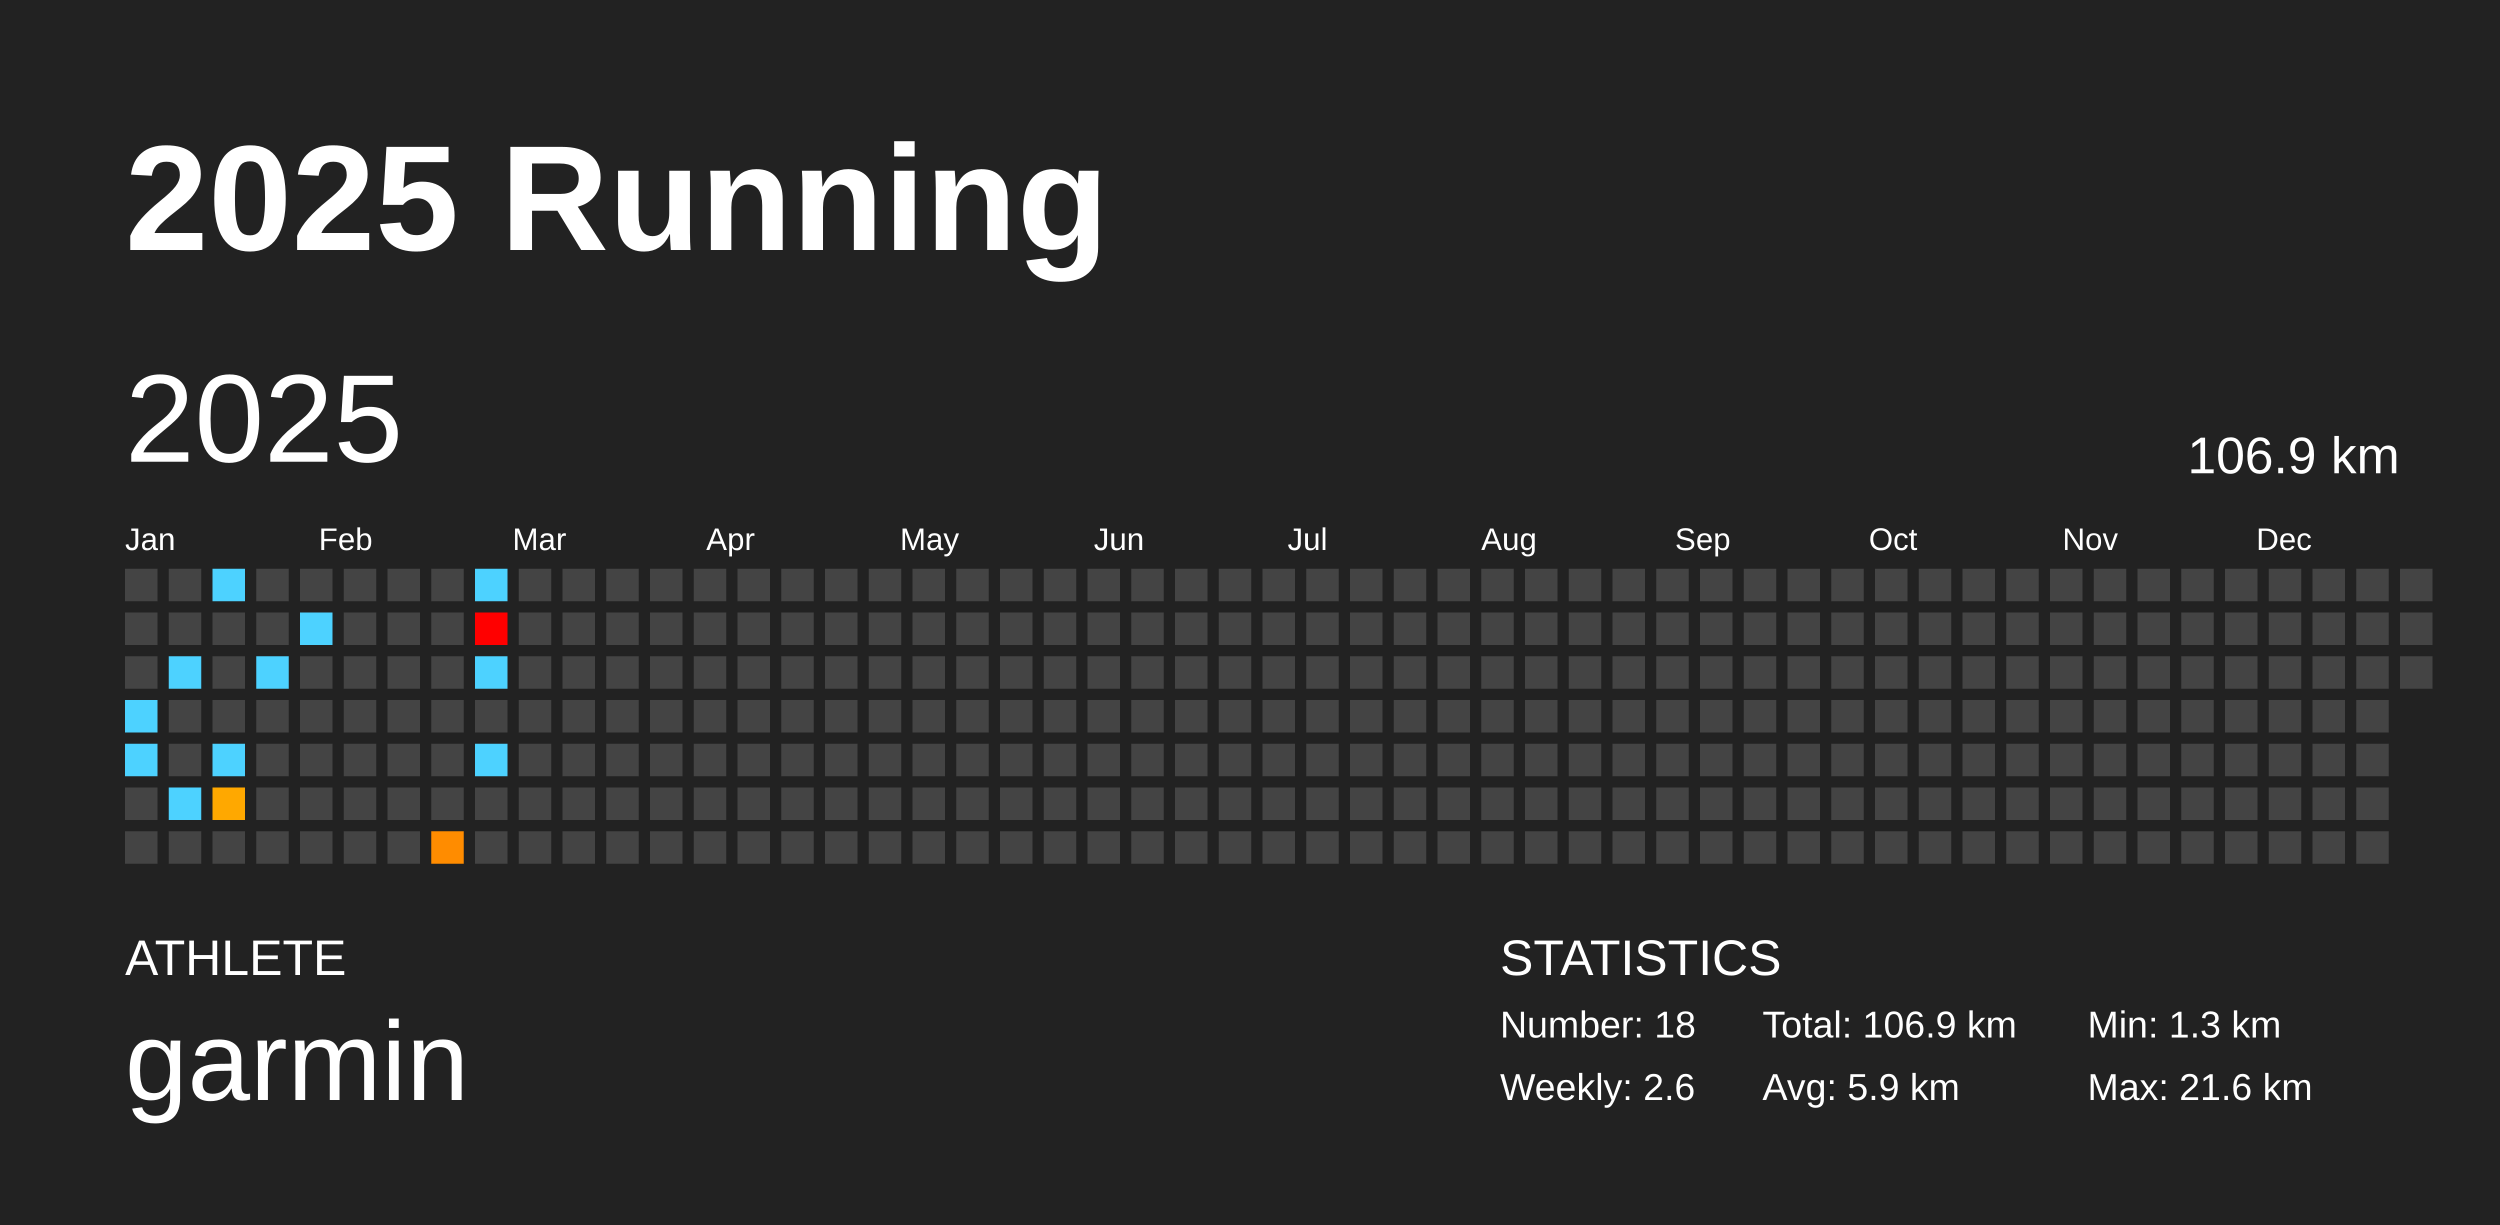
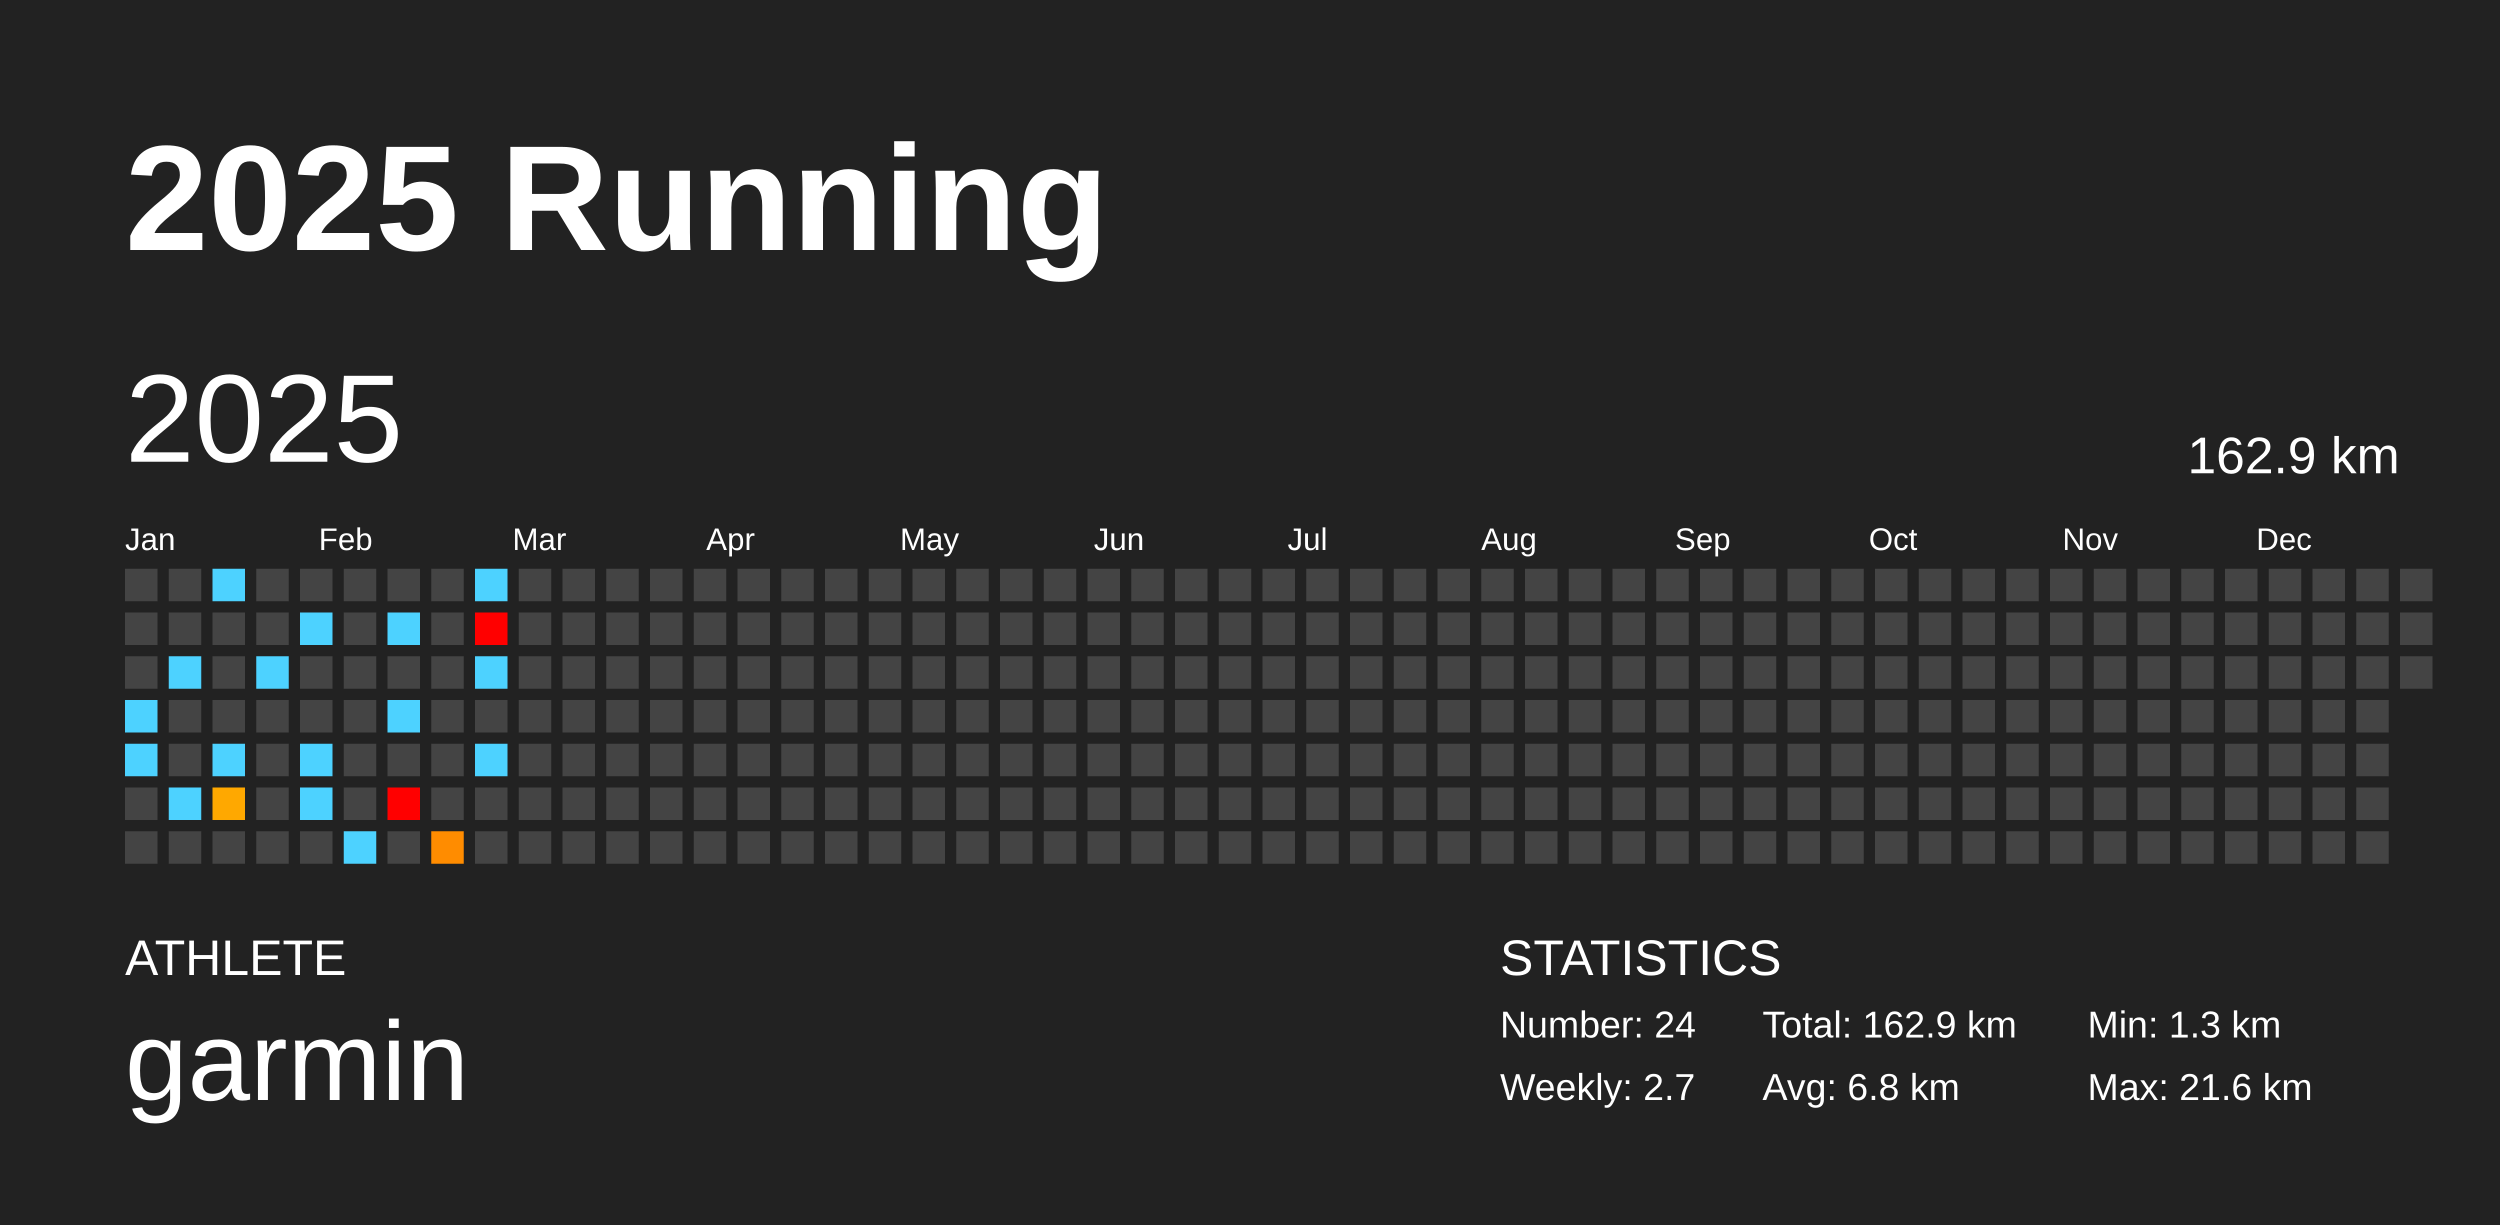
<svg xmlns="http://www.w3.org/2000/svg" baseProfile="full" height="98mm" version="1.1" viewBox="0,0,200,98" width="200mm">
  <defs />
  <rect fill="#222222" height="98" width="200" x="0" y="0" />
  <text fill="#FFFFFF" style="font-size:12px; font-family:Arial; font-weight:bold;" x="10" y="20">2025 Running</text>
  <text fill="#FFFFFF" style="font-size:4px; font-family:Arial" x="10" y="78">ATHLETE</text>
  <text fill="#FFFFFF" style="font-size:9px; font-family:Arial" x="10" y="88">garmin</text>
  <text fill="#FFFFFF" style="font-size:4px; font-family:Arial" x="120" y="78">STATISTICS</text>
-   <text fill="#FFFFFF" style="font-size:3px; font-family:Arial" x="120" y="83">Number: 18</text>
-   <text fill="#FFFFFF" style="font-size:3px; font-family:Arial" x="120" y="88">Weekly: 2.6</text>
-   <text fill="#FFFFFF" style="font-size:3px; font-family:Arial" x="141" y="83">Total: 106.9 km</text>
-   <text fill="#FFFFFF" style="font-size:3px; font-family:Arial" x="141" y="88">Avg: 5.9 km</text>
+   <text fill="#FFFFFF" style="font-size:3px; font-family:Arial" x="120" y="83">Number: 24</text>
+   <text fill="#FFFFFF" style="font-size:3px; font-family:Arial" x="120" y="88">Weekly: 2.7</text>
+   <text fill="#FFFFFF" style="font-size:3px; font-family:Arial" x="141" y="83">Total: 162.9 km</text>
+   <text fill="#FFFFFF" style="font-size:3px; font-family:Arial" x="141" y="88">Avg: 6.8 km</text>
  <text fill="#FFFFFF" style="font-size:3px; font-family:Arial" x="167" y="83">Min: 1.3 km</text>
  <text fill="#FFFFFF" style="font-size:3px; font-family:Arial" x="167" y="88">Max: 21.6 km</text>
  <text dominant-baseline="hanging" fill="#FFFFFF" style="font-size:10.0px; font-family:Arial;" x="10" y="30">2025</text>
-   <text dominant-baseline="hanging" fill="#FFFFFF" style="font-size:4.125px; font-family:Arial;" x="175" y="35">106.9 km</text>
+   <text dominant-baseline="hanging" fill="#FFFFFF" style="font-size:4.125px; font-family:Arial;" x="175" y="35">162.9 km</text>
  <text fill="#FFFFFF" style="font-size:2.5px; font-family:Arial" x="10.0" y="44">Jan</text>
  <text fill="#FFFFFF" style="font-size:2.5px; font-family:Arial" x="25.5" y="44">Feb</text>
  <text fill="#FFFFFF" style="font-size:2.5px; font-family:Arial" x="41.0" y="44">Mar</text>
  <text fill="#FFFFFF" style="font-size:2.5px; font-family:Arial" x="56.5" y="44">Apr</text>
  <text fill="#FFFFFF" style="font-size:2.5px; font-family:Arial" x="72.0" y="44">May</text>
  <text fill="#FFFFFF" style="font-size:2.5px; font-family:Arial" x="87.5" y="44">Jun</text>
  <text fill="#FFFFFF" style="font-size:2.5px; font-family:Arial" x="103.0" y="44">Jul</text>
  <text fill="#FFFFFF" style="font-size:2.5px; font-family:Arial" x="118.5" y="44">Aug</text>
  <text fill="#FFFFFF" style="font-size:2.5px; font-family:Arial" x="134.0" y="44">Sep</text>
  <text fill="#FFFFFF" style="font-size:2.5px; font-family:Arial" x="149.5" y="44">Oct</text>
  <text fill="#FFFFFF" style="font-size:2.5px; font-family:Arial" x="165.0" y="44">Nov</text>
  <text fill="#FFFFFF" style="font-size:2.5px; font-family:Arial" x="180.5" y="44">Dec</text>
  <rect fill="#444444" height="2.6" width="2.6" x="10.0" y="45.5" />
  <rect fill="#444444" height="2.6" width="2.6" x="10.0" y="49.0" />
  <rect fill="#444444" height="2.6" width="2.6" x="10.0" y="52.5" />
  <rect fill="#4dd2ff" height="2.6" width="2.6" x="10.0" y="56.0" />
  <rect fill="#4dd2ff" height="2.6" width="2.6" x="10.0" y="59.5" />
  <rect fill="#444444" height="2.6" width="2.6" x="10.0" y="63.0" />
  <rect fill="#444444" height="2.6" width="2.6" x="10.0" y="66.5" />
  <rect fill="#444444" height="2.6" width="2.6" x="13.5" y="45.5" />
  <rect fill="#444444" height="2.6" width="2.6" x="13.5" y="49.0" />
  <rect fill="#4dd2ff" height="2.6" width="2.6" x="13.5" y="52.5" />
  <rect fill="#444444" height="2.6" width="2.6" x="13.5" y="56.0" />
  <rect fill="#444444" height="2.6" width="2.6" x="13.5" y="59.5" />
  <rect fill="#4dd2ff" height="2.6" width="2.6" x="13.5" y="63.0" />
  <rect fill="#444444" height="2.6" width="2.6" x="13.5" y="66.5" />
  <rect fill="#4dd2ff" height="2.6" width="2.6" x="17.0" y="45.5" />
  <rect fill="#444444" height="2.6" width="2.6" x="17.0" y="49.0" />
  <rect fill="#444444" height="2.6" width="2.6" x="17.0" y="52.5" />
  <rect fill="#444444" height="2.6" width="2.6" x="17.0" y="56.0" />
  <rect fill="#4dd2ff" height="2.6" width="2.6" x="17.0" y="59.5" />
  <rect fill="#ffa800" height="2.6" width="2.6" x="17.0" y="63.0" />
  <rect fill="#444444" height="2.6" width="2.6" x="17.0" y="66.5" />
  <rect fill="#444444" height="2.6" width="2.6" x="20.5" y="45.5" />
  <rect fill="#444444" height="2.6" width="2.6" x="20.5" y="49.0" />
  <rect fill="#4dd2ff" height="2.6" width="2.6" x="20.5" y="52.5" />
  <rect fill="#444444" height="2.6" width="2.6" x="20.5" y="56.0" />
  <rect fill="#444444" height="2.6" width="2.6" x="20.5" y="59.5" />
  <rect fill="#444444" height="2.6" width="2.6" x="20.5" y="63.0" />
  <rect fill="#444444" height="2.6" width="2.6" x="20.5" y="66.5" />
  <rect fill="#444444" height="2.6" width="2.6" x="24.0" y="45.5" />
  <rect fill="#4dd2ff" height="2.6" width="2.6" x="24.0" y="49.0" />
  <rect fill="#444444" height="2.6" width="2.6" x="24.0" y="52.5" />
  <rect fill="#444444" height="2.6" width="2.6" x="24.0" y="56.0" />
-   <rect fill="#444444" height="2.6" width="2.6" x="24.0" y="59.5" />
-   <rect fill="#444444" height="2.6" width="2.6" x="24.0" y="63.0" />
+   <rect fill="#4dd2ff" height="2.6" width="2.6" x="24.0" y="59.5" />
+   <rect fill="#4dd2ff" height="2.6" width="2.6" x="24.0" y="63.0" />
  <rect fill="#444444" height="2.6" width="2.6" x="24.0" y="66.5" />
  <rect fill="#444444" height="2.6" width="2.6" x="27.5" y="45.5" />
  <rect fill="#444444" height="2.6" width="2.6" x="27.5" y="49.0" />
  <rect fill="#444444" height="2.6" width="2.6" x="27.5" y="52.5" />
  <rect fill="#444444" height="2.6" width="2.6" x="27.5" y="56.0" />
  <rect fill="#444444" height="2.6" width="2.6" x="27.5" y="59.5" />
  <rect fill="#444444" height="2.6" width="2.6" x="27.5" y="63.0" />
-   <rect fill="#444444" height="2.6" width="2.6" x="27.5" y="66.5" />
+   <rect fill="#4dd2ff" height="2.6" width="2.6" x="27.5" y="66.5" />
  <rect fill="#444444" height="2.6" width="2.6" x="31.0" y="45.5" />
-   <rect fill="#444444" height="2.6" width="2.6" x="31.0" y="49.0" />
+   <rect fill="#4dd2ff" height="2.6" width="2.6" x="31.0" y="49.0" />
  <rect fill="#444444" height="2.6" width="2.6" x="31.0" y="52.5" />
-   <rect fill="#444444" height="2.6" width="2.6" x="31.0" y="56.0" />
+   <rect fill="#4dd2ff" height="2.6" width="2.6" x="31.0" y="56.0" />
  <rect fill="#444444" height="2.6" width="2.6" x="31.0" y="59.5" />
-   <rect fill="#444444" height="2.6" width="2.6" x="31.0" y="63.0" />
+   <rect fill="red" height="2.6" width="2.6" x="31.0" y="63.0" />
  <rect fill="#444444" height="2.6" width="2.6" x="31.0" y="66.5" />
  <rect fill="#444444" height="2.6" width="2.6" x="34.5" y="45.5" />
  <rect fill="#444444" height="2.6" width="2.6" x="34.5" y="49.0" />
  <rect fill="#444444" height="2.6" width="2.6" x="34.5" y="52.5" />
  <rect fill="#444444" height="2.6" width="2.6" x="34.5" y="56.0" />
  <rect fill="#444444" height="2.6" width="2.6" x="34.5" y="59.5" />
  <rect fill="#444444" height="2.6" width="2.6" x="34.5" y="63.0" />
  <rect fill="#ff8c00" height="2.6" width="2.6" x="34.5" y="66.5" />
  <rect fill="#4dd2ff" height="2.6" width="2.6" x="38.0" y="45.5" />
  <rect fill="red" height="2.6" width="2.6" x="38.0" y="49.0" />
  <rect fill="#4dd2ff" height="2.6" width="2.6" x="38.0" y="52.5" />
  <rect fill="#444444" height="2.6" width="2.6" x="38.0" y="56.0" />
  <rect fill="#4dd2ff" height="2.6" width="2.6" x="38.0" y="59.5" />
  <rect fill="#444444" height="2.6" width="2.6" x="38.0" y="63.0" />
  <rect fill="#444444" height="2.6" width="2.6" x="38.0" y="66.5" />
  <rect fill="#444444" height="2.6" width="2.6" x="41.5" y="45.5" />
  <rect fill="#444444" height="2.6" width="2.6" x="41.5" y="49.0" />
  <rect fill="#444444" height="2.6" width="2.6" x="41.5" y="52.5" />
  <rect fill="#444444" height="2.6" width="2.6" x="41.5" y="56.0" />
  <rect fill="#444444" height="2.6" width="2.6" x="41.5" y="59.5" />
  <rect fill="#444444" height="2.6" width="2.6" x="41.5" y="63.0" />
  <rect fill="#444444" height="2.6" width="2.6" x="41.5" y="66.5" />
  <rect fill="#444444" height="2.6" width="2.6" x="45.0" y="45.5" />
  <rect fill="#444444" height="2.6" width="2.6" x="45.0" y="49.0" />
  <rect fill="#444444" height="2.6" width="2.6" x="45.0" y="52.5" />
  <rect fill="#444444" height="2.6" width="2.6" x="45.0" y="56.0" />
  <rect fill="#444444" height="2.6" width="2.6" x="45.0" y="59.5" />
  <rect fill="#444444" height="2.6" width="2.6" x="45.0" y="63.0" />
  <rect fill="#444444" height="2.6" width="2.6" x="45.0" y="66.5" />
  <rect fill="#444444" height="2.6" width="2.6" x="48.5" y="45.5" />
  <rect fill="#444444" height="2.6" width="2.6" x="48.5" y="49.0" />
  <rect fill="#444444" height="2.6" width="2.6" x="48.5" y="52.5" />
  <rect fill="#444444" height="2.6" width="2.6" x="48.5" y="56.0" />
  <rect fill="#444444" height="2.6" width="2.6" x="48.5" y="59.5" />
  <rect fill="#444444" height="2.6" width="2.6" x="48.5" y="63.0" />
  <rect fill="#444444" height="2.6" width="2.6" x="48.5" y="66.5" />
  <rect fill="#444444" height="2.6" width="2.6" x="52.0" y="45.5" />
  <rect fill="#444444" height="2.6" width="2.6" x="52.0" y="49.0" />
  <rect fill="#444444" height="2.6" width="2.6" x="52.0" y="52.5" />
  <rect fill="#444444" height="2.6" width="2.6" x="52.0" y="56.0" />
  <rect fill="#444444" height="2.6" width="2.6" x="52.0" y="59.5" />
  <rect fill="#444444" height="2.6" width="2.6" x="52.0" y="63.0" />
  <rect fill="#444444" height="2.6" width="2.6" x="52.0" y="66.5" />
  <rect fill="#444444" height="2.6" width="2.6" x="55.5" y="45.5" />
  <rect fill="#444444" height="2.6" width="2.6" x="55.5" y="49.0" />
  <rect fill="#444444" height="2.6" width="2.6" x="55.5" y="52.5" />
  <rect fill="#444444" height="2.6" width="2.6" x="55.5" y="56.0" />
  <rect fill="#444444" height="2.6" width="2.6" x="55.5" y="59.5" />
  <rect fill="#444444" height="2.6" width="2.6" x="55.5" y="63.0" />
  <rect fill="#444444" height="2.6" width="2.6" x="55.5" y="66.5" />
  <rect fill="#444444" height="2.6" width="2.6" x="59.0" y="45.5" />
  <rect fill="#444444" height="2.6" width="2.6" x="59.0" y="49.0" />
  <rect fill="#444444" height="2.6" width="2.6" x="59.0" y="52.5" />
  <rect fill="#444444" height="2.6" width="2.6" x="59.0" y="56.0" />
  <rect fill="#444444" height="2.6" width="2.6" x="59.0" y="59.5" />
  <rect fill="#444444" height="2.6" width="2.6" x="59.0" y="63.0" />
  <rect fill="#444444" height="2.6" width="2.6" x="59.0" y="66.5" />
  <rect fill="#444444" height="2.6" width="2.6" x="62.5" y="45.5" />
  <rect fill="#444444" height="2.6" width="2.6" x="62.5" y="49.0" />
  <rect fill="#444444" height="2.6" width="2.6" x="62.5" y="52.5" />
  <rect fill="#444444" height="2.6" width="2.6" x="62.5" y="56.0" />
  <rect fill="#444444" height="2.6" width="2.6" x="62.5" y="59.5" />
  <rect fill="#444444" height="2.6" width="2.6" x="62.5" y="63.0" />
  <rect fill="#444444" height="2.6" width="2.6" x="62.5" y="66.5" />
  <rect fill="#444444" height="2.6" width="2.6" x="66.0" y="45.5" />
  <rect fill="#444444" height="2.6" width="2.6" x="66.0" y="49.0" />
  <rect fill="#444444" height="2.6" width="2.6" x="66.0" y="52.5" />
  <rect fill="#444444" height="2.6" width="2.6" x="66.0" y="56.0" />
  <rect fill="#444444" height="2.6" width="2.6" x="66.0" y="59.5" />
  <rect fill="#444444" height="2.6" width="2.6" x="66.0" y="63.0" />
  <rect fill="#444444" height="2.6" width="2.6" x="66.0" y="66.5" />
  <rect fill="#444444" height="2.6" width="2.6" x="69.5" y="45.5" />
  <rect fill="#444444" height="2.6" width="2.6" x="69.5" y="49.0" />
  <rect fill="#444444" height="2.6" width="2.6" x="69.5" y="52.5" />
  <rect fill="#444444" height="2.6" width="2.6" x="69.5" y="56.0" />
  <rect fill="#444444" height="2.6" width="2.6" x="69.5" y="59.5" />
  <rect fill="#444444" height="2.6" width="2.6" x="69.5" y="63.0" />
  <rect fill="#444444" height="2.6" width="2.6" x="69.5" y="66.5" />
  <rect fill="#444444" height="2.6" width="2.6" x="73.0" y="45.5" />
  <rect fill="#444444" height="2.6" width="2.6" x="73.0" y="49.0" />
  <rect fill="#444444" height="2.6" width="2.6" x="73.0" y="52.5" />
  <rect fill="#444444" height="2.6" width="2.6" x="73.0" y="56.0" />
  <rect fill="#444444" height="2.6" width="2.6" x="73.0" y="59.5" />
  <rect fill="#444444" height="2.6" width="2.6" x="73.0" y="63.0" />
  <rect fill="#444444" height="2.6" width="2.6" x="73.0" y="66.5" />
  <rect fill="#444444" height="2.6" width="2.6" x="76.5" y="45.5" />
  <rect fill="#444444" height="2.6" width="2.6" x="76.5" y="49.0" />
  <rect fill="#444444" height="2.6" width="2.6" x="76.5" y="52.5" />
  <rect fill="#444444" height="2.6" width="2.6" x="76.5" y="56.0" />
  <rect fill="#444444" height="2.6" width="2.6" x="76.5" y="59.5" />
  <rect fill="#444444" height="2.6" width="2.6" x="76.5" y="63.0" />
  <rect fill="#444444" height="2.6" width="2.6" x="76.5" y="66.5" />
  <rect fill="#444444" height="2.6" width="2.6" x="80.0" y="45.5" />
  <rect fill="#444444" height="2.6" width="2.6" x="80.0" y="49.0" />
  <rect fill="#444444" height="2.6" width="2.6" x="80.0" y="52.5" />
  <rect fill="#444444" height="2.6" width="2.6" x="80.0" y="56.0" />
  <rect fill="#444444" height="2.6" width="2.6" x="80.0" y="59.5" />
  <rect fill="#444444" height="2.6" width="2.6" x="80.0" y="63.0" />
  <rect fill="#444444" height="2.6" width="2.6" x="80.0" y="66.5" />
  <rect fill="#444444" height="2.6" width="2.6" x="83.5" y="45.5" />
  <rect fill="#444444" height="2.6" width="2.6" x="83.5" y="49.0" />
  <rect fill="#444444" height="2.6" width="2.6" x="83.5" y="52.5" />
  <rect fill="#444444" height="2.6" width="2.6" x="83.5" y="56.0" />
  <rect fill="#444444" height="2.6" width="2.6" x="83.5" y="59.5" />
  <rect fill="#444444" height="2.6" width="2.6" x="83.5" y="63.0" />
  <rect fill="#444444" height="2.6" width="2.6" x="83.5" y="66.5" />
  <rect fill="#444444" height="2.6" width="2.6" x="87.0" y="45.5" />
  <rect fill="#444444" height="2.6" width="2.6" x="87.0" y="49.0" />
  <rect fill="#444444" height="2.6" width="2.6" x="87.0" y="52.5" />
  <rect fill="#444444" height="2.6" width="2.6" x="87.0" y="56.0" />
  <rect fill="#444444" height="2.6" width="2.6" x="87.0" y="59.5" />
  <rect fill="#444444" height="2.6" width="2.6" x="87.0" y="63.0" />
  <rect fill="#444444" height="2.6" width="2.6" x="87.0" y="66.5" />
  <rect fill="#444444" height="2.6" width="2.6" x="90.5" y="45.5" />
  <rect fill="#444444" height="2.6" width="2.6" x="90.5" y="49.0" />
  <rect fill="#444444" height="2.6" width="2.6" x="90.5" y="52.5" />
  <rect fill="#444444" height="2.6" width="2.6" x="90.5" y="56.0" />
  <rect fill="#444444" height="2.6" width="2.6" x="90.5" y="59.5" />
  <rect fill="#444444" height="2.6" width="2.6" x="90.5" y="63.0" />
  <rect fill="#444444" height="2.6" width="2.6" x="90.5" y="66.5" />
  <rect fill="#444444" height="2.6" width="2.6" x="94.0" y="45.5" />
  <rect fill="#444444" height="2.6" width="2.6" x="94.0" y="49.0" />
  <rect fill="#444444" height="2.6" width="2.6" x="94.0" y="52.5" />
  <rect fill="#444444" height="2.6" width="2.6" x="94.0" y="56.0" />
  <rect fill="#444444" height="2.6" width="2.6" x="94.0" y="59.5" />
  <rect fill="#444444" height="2.6" width="2.6" x="94.0" y="63.0" />
  <rect fill="#444444" height="2.6" width="2.6" x="94.0" y="66.5" />
  <rect fill="#444444" height="2.6" width="2.6" x="97.5" y="45.5" />
  <rect fill="#444444" height="2.6" width="2.6" x="97.5" y="49.0" />
  <rect fill="#444444" height="2.6" width="2.6" x="97.5" y="52.5" />
  <rect fill="#444444" height="2.6" width="2.6" x="97.5" y="56.0" />
  <rect fill="#444444" height="2.6" width="2.6" x="97.5" y="59.5" />
  <rect fill="#444444" height="2.6" width="2.6" x="97.5" y="63.0" />
  <rect fill="#444444" height="2.6" width="2.6" x="97.5" y="66.5" />
  <rect fill="#444444" height="2.6" width="2.6" x="101.0" y="45.5" />
  <rect fill="#444444" height="2.6" width="2.6" x="101.0" y="49.0" />
  <rect fill="#444444" height="2.6" width="2.6" x="101.0" y="52.5" />
  <rect fill="#444444" height="2.6" width="2.6" x="101.0" y="56.0" />
  <rect fill="#444444" height="2.6" width="2.6" x="101.0" y="59.5" />
  <rect fill="#444444" height="2.6" width="2.6" x="101.0" y="63.0" />
  <rect fill="#444444" height="2.6" width="2.6" x="101.0" y="66.5" />
  <rect fill="#444444" height="2.6" width="2.6" x="104.5" y="45.5" />
  <rect fill="#444444" height="2.6" width="2.6" x="104.5" y="49.0" />
  <rect fill="#444444" height="2.6" width="2.6" x="104.5" y="52.5" />
  <rect fill="#444444" height="2.6" width="2.6" x="104.5" y="56.0" />
  <rect fill="#444444" height="2.6" width="2.6" x="104.5" y="59.5" />
  <rect fill="#444444" height="2.6" width="2.6" x="104.5" y="63.0" />
  <rect fill="#444444" height="2.6" width="2.6" x="104.5" y="66.5" />
  <rect fill="#444444" height="2.6" width="2.6" x="108.0" y="45.5" />
  <rect fill="#444444" height="2.6" width="2.6" x="108.0" y="49.0" />
  <rect fill="#444444" height="2.6" width="2.6" x="108.0" y="52.5" />
  <rect fill="#444444" height="2.6" width="2.6" x="108.0" y="56.0" />
  <rect fill="#444444" height="2.6" width="2.6" x="108.0" y="59.5" />
  <rect fill="#444444" height="2.6" width="2.6" x="108.0" y="63.0" />
  <rect fill="#444444" height="2.6" width="2.6" x="108.0" y="66.5" />
  <rect fill="#444444" height="2.6" width="2.6" x="111.5" y="45.5" />
  <rect fill="#444444" height="2.6" width="2.6" x="111.5" y="49.0" />
  <rect fill="#444444" height="2.6" width="2.6" x="111.5" y="52.5" />
  <rect fill="#444444" height="2.6" width="2.6" x="111.5" y="56.0" />
  <rect fill="#444444" height="2.6" width="2.6" x="111.5" y="59.5" />
  <rect fill="#444444" height="2.6" width="2.6" x="111.5" y="63.0" />
  <rect fill="#444444" height="2.6" width="2.6" x="111.5" y="66.5" />
  <rect fill="#444444" height="2.6" width="2.6" x="115.0" y="45.5" />
  <rect fill="#444444" height="2.6" width="2.6" x="115.0" y="49.0" />
  <rect fill="#444444" height="2.6" width="2.6" x="115.0" y="52.5" />
  <rect fill="#444444" height="2.6" width="2.6" x="115.0" y="56.0" />
  <rect fill="#444444" height="2.6" width="2.6" x="115.0" y="59.5" />
  <rect fill="#444444" height="2.6" width="2.6" x="115.0" y="63.0" />
  <rect fill="#444444" height="2.6" width="2.6" x="115.0" y="66.5" />
  <rect fill="#444444" height="2.6" width="2.6" x="118.5" y="45.5" />
  <rect fill="#444444" height="2.6" width="2.6" x="118.5" y="49.0" />
  <rect fill="#444444" height="2.6" width="2.6" x="118.5" y="52.5" />
  <rect fill="#444444" height="2.6" width="2.6" x="118.5" y="56.0" />
  <rect fill="#444444" height="2.6" width="2.6" x="118.5" y="59.5" />
  <rect fill="#444444" height="2.6" width="2.6" x="118.5" y="63.0" />
  <rect fill="#444444" height="2.6" width="2.6" x="118.5" y="66.5" />
  <rect fill="#444444" height="2.6" width="2.6" x="122.0" y="45.5" />
  <rect fill="#444444" height="2.6" width="2.6" x="122.0" y="49.0" />
  <rect fill="#444444" height="2.6" width="2.6" x="122.0" y="52.5" />
  <rect fill="#444444" height="2.6" width="2.6" x="122.0" y="56.0" />
  <rect fill="#444444" height="2.6" width="2.6" x="122.0" y="59.5" />
  <rect fill="#444444" height="2.6" width="2.6" x="122.0" y="63.0" />
  <rect fill="#444444" height="2.6" width="2.6" x="122.0" y="66.5" />
  <rect fill="#444444" height="2.6" width="2.6" x="125.5" y="45.5" />
  <rect fill="#444444" height="2.6" width="2.6" x="125.5" y="49.0" />
  <rect fill="#444444" height="2.6" width="2.6" x="125.5" y="52.5" />
  <rect fill="#444444" height="2.6" width="2.6" x="125.5" y="56.0" />
  <rect fill="#444444" height="2.6" width="2.6" x="125.5" y="59.5" />
  <rect fill="#444444" height="2.6" width="2.6" x="125.5" y="63.0" />
  <rect fill="#444444" height="2.6" width="2.6" x="125.5" y="66.5" />
  <rect fill="#444444" height="2.6" width="2.6" x="129.0" y="45.5" />
  <rect fill="#444444" height="2.6" width="2.6" x="129.0" y="49.0" />
  <rect fill="#444444" height="2.6" width="2.6" x="129.0" y="52.5" />
  <rect fill="#444444" height="2.6" width="2.6" x="129.0" y="56.0" />
  <rect fill="#444444" height="2.6" width="2.6" x="129.0" y="59.5" />
  <rect fill="#444444" height="2.6" width="2.6" x="129.0" y="63.0" />
  <rect fill="#444444" height="2.6" width="2.6" x="129.0" y="66.5" />
  <rect fill="#444444" height="2.6" width="2.6" x="132.5" y="45.5" />
  <rect fill="#444444" height="2.6" width="2.6" x="132.5" y="49.0" />
  <rect fill="#444444" height="2.6" width="2.6" x="132.5" y="52.5" />
  <rect fill="#444444" height="2.6" width="2.6" x="132.5" y="56.0" />
  <rect fill="#444444" height="2.6" width="2.6" x="132.5" y="59.5" />
  <rect fill="#444444" height="2.6" width="2.6" x="132.5" y="63.0" />
  <rect fill="#444444" height="2.6" width="2.6" x="132.5" y="66.5" />
  <rect fill="#444444" height="2.6" width="2.6" x="136.0" y="45.5" />
  <rect fill="#444444" height="2.6" width="2.6" x="136.0" y="49.0" />
  <rect fill="#444444" height="2.6" width="2.6" x="136.0" y="52.5" />
  <rect fill="#444444" height="2.6" width="2.6" x="136.0" y="56.0" />
  <rect fill="#444444" height="2.6" width="2.6" x="136.0" y="59.5" />
  <rect fill="#444444" height="2.6" width="2.6" x="136.0" y="63.0" />
  <rect fill="#444444" height="2.6" width="2.6" x="136.0" y="66.5" />
  <rect fill="#444444" height="2.6" width="2.6" x="139.5" y="45.5" />
  <rect fill="#444444" height="2.6" width="2.6" x="139.5" y="49.0" />
  <rect fill="#444444" height="2.6" width="2.6" x="139.5" y="52.5" />
  <rect fill="#444444" height="2.6" width="2.6" x="139.5" y="56.0" />
  <rect fill="#444444" height="2.6" width="2.6" x="139.5" y="59.5" />
  <rect fill="#444444" height="2.6" width="2.6" x="139.5" y="63.0" />
  <rect fill="#444444" height="2.6" width="2.6" x="139.5" y="66.5" />
  <rect fill="#444444" height="2.6" width="2.6" x="143.0" y="45.5" />
  <rect fill="#444444" height="2.6" width="2.6" x="143.0" y="49.0" />
  <rect fill="#444444" height="2.6" width="2.6" x="143.0" y="52.5" />
  <rect fill="#444444" height="2.6" width="2.6" x="143.0" y="56.0" />
  <rect fill="#444444" height="2.6" width="2.6" x="143.0" y="59.5" />
  <rect fill="#444444" height="2.6" width="2.6" x="143.0" y="63.0" />
  <rect fill="#444444" height="2.6" width="2.6" x="143.0" y="66.5" />
  <rect fill="#444444" height="2.6" width="2.6" x="146.5" y="45.5" />
  <rect fill="#444444" height="2.6" width="2.6" x="146.5" y="49.0" />
  <rect fill="#444444" height="2.6" width="2.6" x="146.5" y="52.5" />
  <rect fill="#444444" height="2.6" width="2.6" x="146.5" y="56.0" />
  <rect fill="#444444" height="2.6" width="2.6" x="146.5" y="59.5" />
  <rect fill="#444444" height="2.6" width="2.6" x="146.5" y="63.0" />
  <rect fill="#444444" height="2.6" width="2.6" x="146.5" y="66.5" />
  <rect fill="#444444" height="2.6" width="2.6" x="150.0" y="45.5" />
  <rect fill="#444444" height="2.6" width="2.6" x="150.0" y="49.0" />
  <rect fill="#444444" height="2.6" width="2.6" x="150.0" y="52.5" />
  <rect fill="#444444" height="2.6" width="2.6" x="150.0" y="56.0" />
  <rect fill="#444444" height="2.6" width="2.6" x="150.0" y="59.5" />
  <rect fill="#444444" height="2.6" width="2.6" x="150.0" y="63.0" />
  <rect fill="#444444" height="2.6" width="2.6" x="150.0" y="66.5" />
  <rect fill="#444444" height="2.6" width="2.6" x="153.5" y="45.5" />
  <rect fill="#444444" height="2.6" width="2.6" x="153.5" y="49.0" />
  <rect fill="#444444" height="2.6" width="2.6" x="153.5" y="52.5" />
  <rect fill="#444444" height="2.6" width="2.6" x="153.5" y="56.0" />
  <rect fill="#444444" height="2.6" width="2.6" x="153.5" y="59.5" />
  <rect fill="#444444" height="2.6" width="2.6" x="153.5" y="63.0" />
  <rect fill="#444444" height="2.6" width="2.6" x="153.5" y="66.5" />
  <rect fill="#444444" height="2.6" width="2.6" x="157.0" y="45.5" />
  <rect fill="#444444" height="2.6" width="2.6" x="157.0" y="49.0" />
  <rect fill="#444444" height="2.6" width="2.6" x="157.0" y="52.5" />
  <rect fill="#444444" height="2.6" width="2.6" x="157.0" y="56.0" />
  <rect fill="#444444" height="2.6" width="2.6" x="157.0" y="59.5" />
  <rect fill="#444444" height="2.6" width="2.6" x="157.0" y="63.0" />
  <rect fill="#444444" height="2.6" width="2.6" x="157.0" y="66.5" />
  <rect fill="#444444" height="2.6" width="2.6" x="160.5" y="45.5" />
  <rect fill="#444444" height="2.6" width="2.6" x="160.5" y="49.0" />
  <rect fill="#444444" height="2.6" width="2.6" x="160.5" y="52.5" />
  <rect fill="#444444" height="2.6" width="2.6" x="160.5" y="56.0" />
  <rect fill="#444444" height="2.6" width="2.6" x="160.5" y="59.5" />
  <rect fill="#444444" height="2.6" width="2.6" x="160.5" y="63.0" />
  <rect fill="#444444" height="2.6" width="2.6" x="160.5" y="66.5" />
  <rect fill="#444444" height="2.6" width="2.6" x="164.0" y="45.5" />
  <rect fill="#444444" height="2.6" width="2.6" x="164.0" y="49.0" />
  <rect fill="#444444" height="2.6" width="2.6" x="164.0" y="52.5" />
  <rect fill="#444444" height="2.6" width="2.6" x="164.0" y="56.0" />
  <rect fill="#444444" height="2.6" width="2.6" x="164.0" y="59.5" />
  <rect fill="#444444" height="2.6" width="2.6" x="164.0" y="63.0" />
  <rect fill="#444444" height="2.6" width="2.6" x="164.0" y="66.5" />
  <rect fill="#444444" height="2.6" width="2.6" x="167.5" y="45.5" />
  <rect fill="#444444" height="2.6" width="2.6" x="167.5" y="49.0" />
  <rect fill="#444444" height="2.6" width="2.6" x="167.5" y="52.5" />
  <rect fill="#444444" height="2.6" width="2.6" x="167.5" y="56.0" />
  <rect fill="#444444" height="2.6" width="2.6" x="167.5" y="59.5" />
  <rect fill="#444444" height="2.6" width="2.6" x="167.5" y="63.0" />
  <rect fill="#444444" height="2.6" width="2.6" x="167.5" y="66.5" />
  <rect fill="#444444" height="2.6" width="2.6" x="171.0" y="45.5" />
  <rect fill="#444444" height="2.6" width="2.6" x="171.0" y="49.0" />
  <rect fill="#444444" height="2.6" width="2.6" x="171.0" y="52.5" />
  <rect fill="#444444" height="2.6" width="2.6" x="171.0" y="56.0" />
  <rect fill="#444444" height="2.6" width="2.6" x="171.0" y="59.5" />
  <rect fill="#444444" height="2.6" width="2.6" x="171.0" y="63.0" />
  <rect fill="#444444" height="2.6" width="2.6" x="171.0" y="66.5" />
  <rect fill="#444444" height="2.6" width="2.6" x="174.5" y="45.5" />
  <rect fill="#444444" height="2.6" width="2.6" x="174.5" y="49.0" />
  <rect fill="#444444" height="2.6" width="2.6" x="174.5" y="52.5" />
  <rect fill="#444444" height="2.6" width="2.6" x="174.5" y="56.0" />
  <rect fill="#444444" height="2.6" width="2.6" x="174.5" y="59.5" />
  <rect fill="#444444" height="2.6" width="2.6" x="174.5" y="63.0" />
  <rect fill="#444444" height="2.6" width="2.6" x="174.5" y="66.5" />
  <rect fill="#444444" height="2.6" width="2.6" x="178.0" y="45.5" />
  <rect fill="#444444" height="2.6" width="2.6" x="178.0" y="49.0" />
  <rect fill="#444444" height="2.6" width="2.6" x="178.0" y="52.5" />
  <rect fill="#444444" height="2.6" width="2.6" x="178.0" y="56.0" />
  <rect fill="#444444" height="2.6" width="2.6" x="178.0" y="59.5" />
  <rect fill="#444444" height="2.6" width="2.6" x="178.0" y="63.0" />
  <rect fill="#444444" height="2.6" width="2.6" x="178.0" y="66.5" />
  <rect fill="#444444" height="2.6" width="2.6" x="181.5" y="45.5" />
  <rect fill="#444444" height="2.6" width="2.6" x="181.5" y="49.0" />
  <rect fill="#444444" height="2.6" width="2.6" x="181.5" y="52.5" />
  <rect fill="#444444" height="2.6" width="2.6" x="181.5" y="56.0" />
  <rect fill="#444444" height="2.6" width="2.6" x="181.5" y="59.5" />
  <rect fill="#444444" height="2.6" width="2.6" x="181.5" y="63.0" />
  <rect fill="#444444" height="2.6" width="2.6" x="181.5" y="66.5" />
  <rect fill="#444444" height="2.6" width="2.6" x="185.0" y="45.5" />
  <rect fill="#444444" height="2.6" width="2.6" x="185.0" y="49.0" />
  <rect fill="#444444" height="2.6" width="2.6" x="185.0" y="52.5" />
  <rect fill="#444444" height="2.6" width="2.6" x="185.0" y="56.0" />
  <rect fill="#444444" height="2.6" width="2.6" x="185.0" y="59.5" />
  <rect fill="#444444" height="2.6" width="2.6" x="185.0" y="63.0" />
  <rect fill="#444444" height="2.6" width="2.6" x="185.0" y="66.5" />
  <rect fill="#444444" height="2.6" width="2.6" x="188.5" y="45.5" />
  <rect fill="#444444" height="2.6" width="2.6" x="188.5" y="49.0" />
  <rect fill="#444444" height="2.6" width="2.6" x="188.5" y="52.5" />
  <rect fill="#444444" height="2.6" width="2.6" x="188.5" y="56.0" />
  <rect fill="#444444" height="2.6" width="2.6" x="188.5" y="59.5" />
  <rect fill="#444444" height="2.6" width="2.6" x="188.5" y="63.0" />
  <rect fill="#444444" height="2.6" width="2.6" x="188.5" y="66.5" />
  <rect fill="#444444" height="2.6" width="2.6" x="192.0" y="45.5" />
  <rect fill="#444444" height="2.6" width="2.6" x="192.0" y="49.0" />
  <rect fill="#444444" height="2.6" width="2.6" x="192.0" y="52.5" />
</svg>
